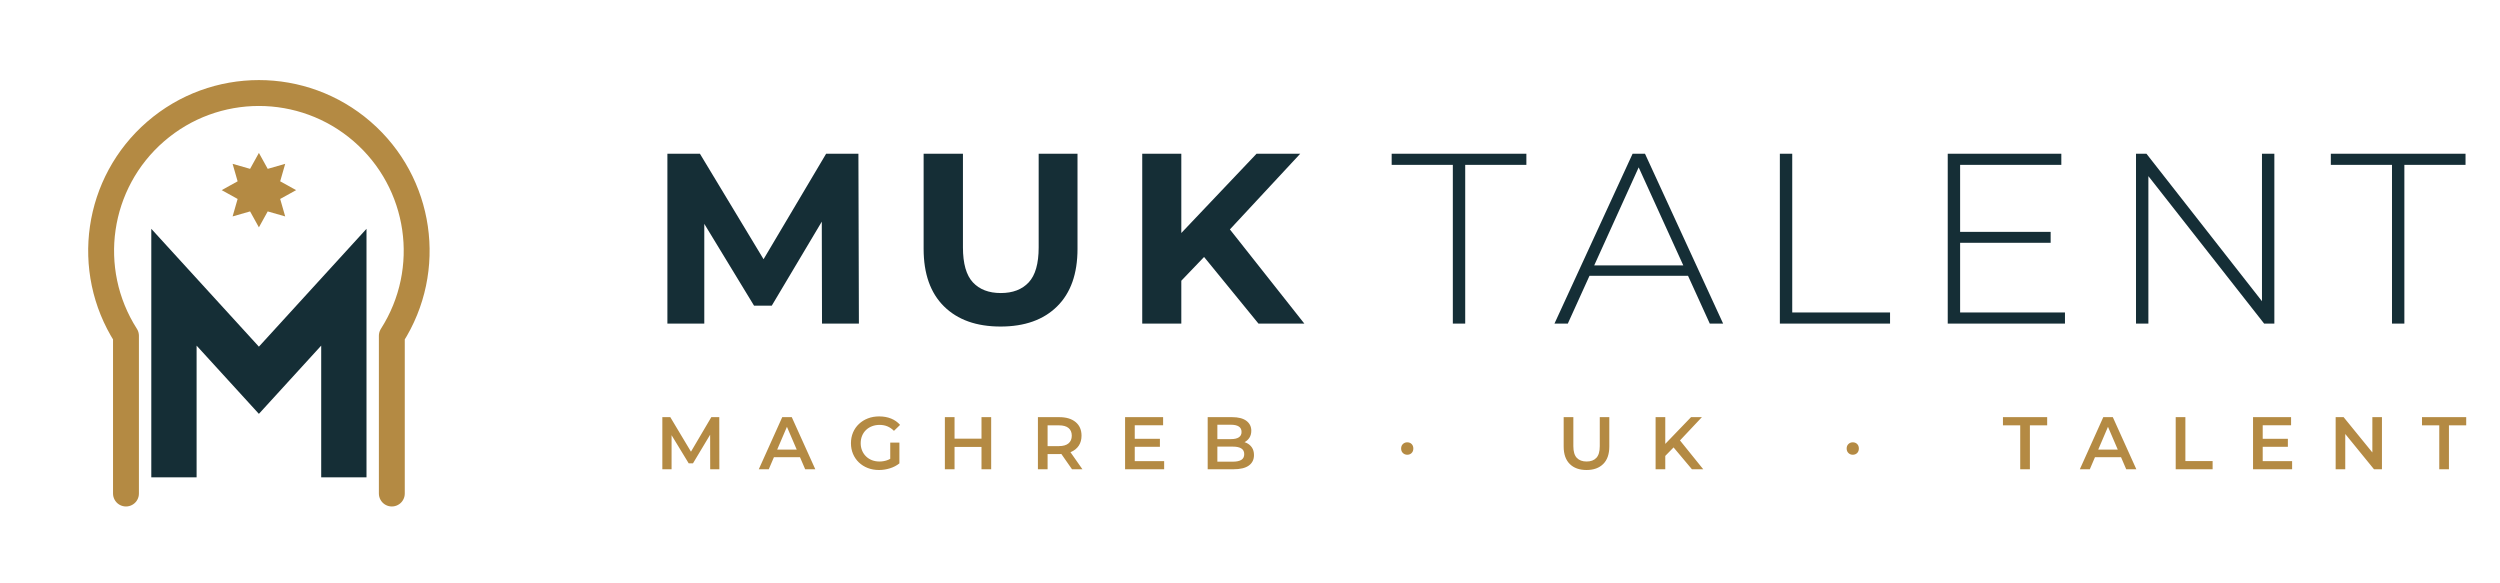
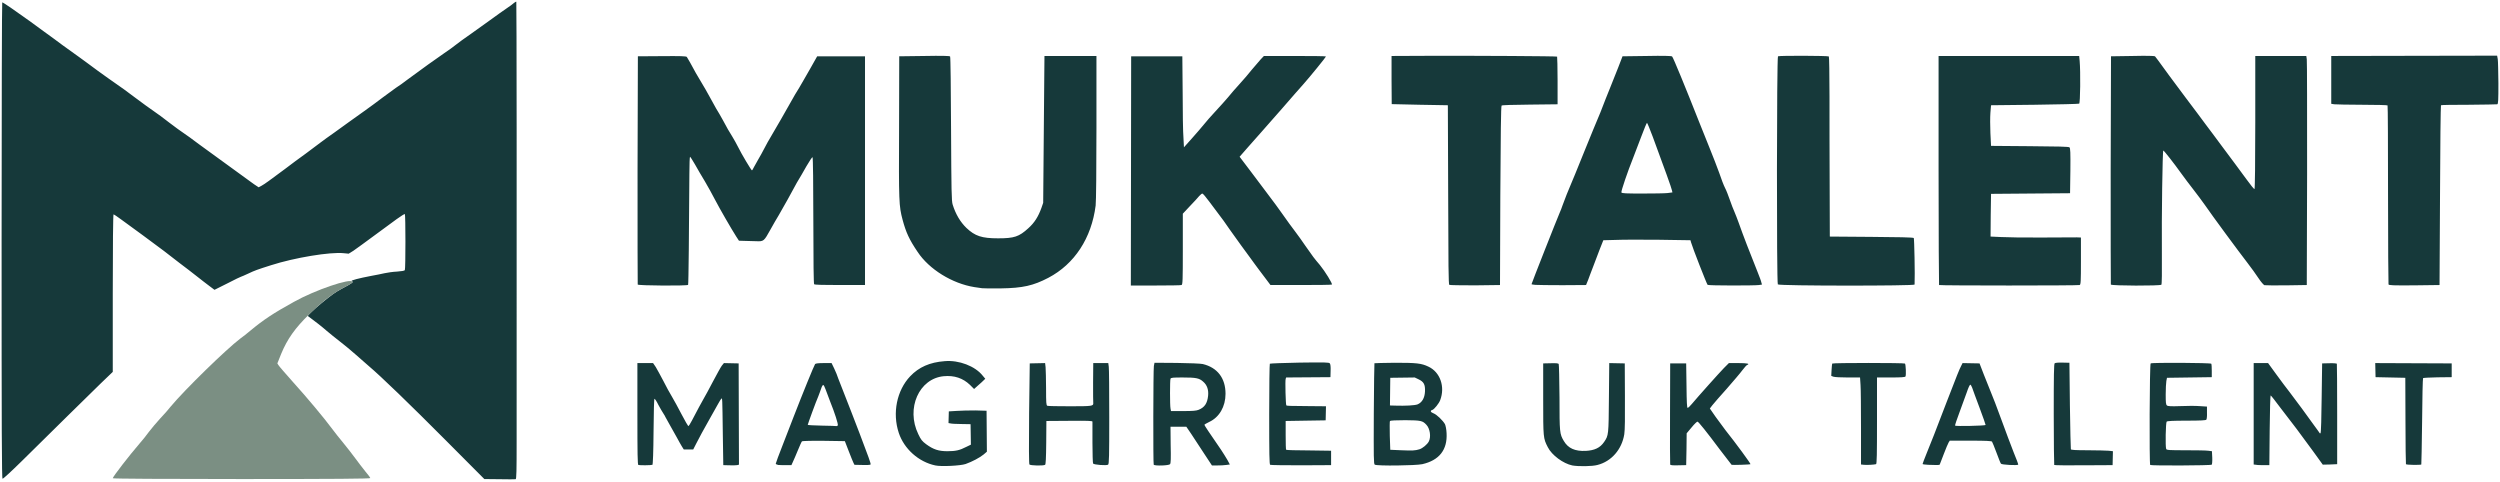
- <svg xmlns="http://www.w3.org/2000/svg" viewBox="0 0 309 72" role="img" aria-label="MUK Talent">
-   <g transform="translate(0 4)">
-     <path d="M15.57 57 V37.50 A19.5 19.5 0 1 1 48.43 37.50 V57" fill="none" stroke="#b48a43" stroke-width="3.2" stroke-linecap="round" stroke-linejoin="round" />
-     <path d="M21.5 55 V31.5 L32 43 L42.5 31.5 V55" fill="none" stroke="#152e36" stroke-width="5.6" stroke-linejoin="miter" stroke-miterlimit="8" stroke-linecap="butt" />
-     <path d="M32.00 14.90 L33.09 16.87 L35.25 16.25 L34.63 18.41 L36.60 19.50 L34.63 20.59 L35.25 22.75 L33.09 22.13 L32.00 24.10 L30.91 22.13 L28.75 22.75 L29.37 20.59 L27.40 19.50 L29.37 18.41 L28.75 16.25 L30.91 16.87Z" fill="#b48a43" />
-   </g>
-   <path d="M82.49 40.0V19.0H86.51L95.45 33.82H93.32L102.11 19.0H106.1L106.16 40.0H101.6L101.57 25.99H102.41L95.39 37.78H93.2L86.03 25.99H87.05V40.0ZM123.67 40.36Q119.2 40.36 116.68 37.87Q114.16 35.38 114.16 30.76V19.0H119.02V30.58Q119.02 33.58 120.25 34.9Q121.48 36.22 123.7 36.22Q125.92 36.22 127.15 34.9Q128.38 33.58 128.38 30.58V19.0H133.18V30.76Q133.18 35.38 130.66 37.87Q128.14 40.36 123.67 40.36ZM145.53 35.2 145.26 29.59 155.31 19.0H160.71L151.65 28.75L148.95 31.63ZM141.18 40.0V19.0H146.01V40.0ZM155.55 40.0 148.08 30.85 151.26 27.4 161.22 40.0Z" fill="#152e36" />
-   <path d="M179.57 40.0V20.38H172.01V19.0H188.66V20.38H181.1V40.0ZM192.13 40.0 201.79 19.0H203.32L212.98 40.0H211.33L202.21 19.96H202.87L193.78 40.0ZM195.67 34.09 196.18 32.8H208.75L209.26 34.09ZM219.99 40.0V19.0H221.52V38.62H233.61V40.0ZM240.74 40.0V19.0H254.78V20.38H242.27V38.62H255.23V40.0ZM242.09 30.01V28.66H253.46V30.01ZM264.01 40.0V19.0H265.3L280.27 38.11H279.58V19.0H281.11V40.0H279.85L264.85 20.89H265.54V40.0ZM295.65 40.0V20.38H288.09V19.0H304.74V20.38H297.18V40.0Z" fill="#152e36" />
-   <path d="M81.865 58.0V51.56H82.849L85.664 56.261H85.149L87.918 51.56H88.903L88.912 58.0H87.78L87.771 53.336H88.01L85.655 57.264H85.122L82.73 53.336H83.006V58.0ZM93.787 58.0 96.685 51.56H97.863L100.77 58.0H99.519L97.026 52.195H97.504L95.02 58.0ZM95.121 56.51 95.443 55.571H98.921L99.243 56.51ZM108.645 58.092Q107.891 58.092 107.26 57.848Q106.63 57.604 106.161 57.158Q105.692 56.712 105.434 56.105Q105.177 55.498 105.177 54.78Q105.177 54.062 105.434 53.455Q105.692 52.848 106.166 52.402Q106.639 51.956 107.274 51.712Q107.909 51.468 108.663 51.468Q109.482 51.468 110.14 51.735Q110.798 52.002 111.249 52.517L110.494 53.253Q110.117 52.876 109.68 52.696Q109.243 52.517 108.719 52.517Q108.213 52.517 107.78 52.682Q107.348 52.848 107.035 53.152Q106.722 53.455 106.552 53.869Q106.382 54.283 106.382 54.78Q106.382 55.268 106.552 55.682Q106.722 56.096 107.035 56.404Q107.348 56.712 107.771 56.878Q108.194 57.043 108.709 57.043Q109.188 57.043 109.634 56.891Q110.08 56.74 110.485 56.381L111.166 57.273Q110.66 57.678 109.993 57.885Q109.326 58.092 108.645 58.092ZM111.166 57.273 110.034 57.117V54.706H111.166ZM121.313 58.0V51.56H122.509V58.0ZM116.786 58.0V51.56H117.982V58.0ZM117.881 55.24V54.219H121.405V55.24ZM128.286 58.0V51.56H130.926Q132.214 51.56 132.946 52.167Q133.677 52.774 133.677 53.851Q133.677 54.559 133.346 55.07Q133.015 55.58 132.403 55.852Q131.791 56.123 130.935 56.123H128.948L129.482 55.58V58.0ZM132.499 58.0 130.871 55.663H132.15L133.787 58.0ZM129.482 55.709 128.948 55.139H130.88Q131.671 55.139 132.072 54.798Q132.472 54.458 132.472 53.851Q132.472 53.234 132.072 52.903Q131.671 52.572 130.88 52.572H128.948L129.482 51.983ZM139.059 58.0V51.56H143.76V52.563H140.255V56.997H143.889V58.0ZM140.163 55.222V54.237H143.364V55.222ZM149.27 58.0V51.56H152.288Q153.447 51.56 154.054 52.015Q154.661 52.471 154.661 53.234Q154.661 53.75 154.422 54.113Q154.183 54.476 153.783 54.674Q153.382 54.872 152.913 54.872L153.079 54.541Q153.622 54.541 154.054 54.739Q154.486 54.936 154.739 55.314Q154.992 55.691 154.992 56.252Q154.992 57.08 154.358 57.54Q153.723 58.0 152.472 58.0ZM150.466 57.062H152.398Q153.07 57.062 153.428 56.841Q153.787 56.62 153.787 56.132Q153.787 55.654 153.428 55.429Q153.07 55.203 152.398 55.203H150.374V54.274H152.159Q152.784 54.274 153.12 54.053Q153.456 53.832 153.456 53.391Q153.456 52.94 153.12 52.719Q152.784 52.498 152.159 52.498H150.466ZM173.934 56.206Q173.621 56.206 173.4 55.994Q173.179 55.783 173.179 55.433Q173.179 55.093 173.4 54.881Q173.621 54.67 173.934 54.67Q174.265 54.67 174.476 54.881Q174.688 55.093 174.688 55.433Q174.688 55.783 174.476 55.994Q174.265 56.206 173.934 56.206ZM196.095 58.092Q194.77 58.092 194.02 57.347Q193.27 56.602 193.27 55.194V51.56H194.466V55.148Q194.466 56.142 194.894 56.592Q195.322 57.043 196.104 57.043Q196.886 57.043 197.309 56.592Q197.732 56.142 197.732 55.148V51.56H198.91V55.194Q198.91 56.602 198.16 57.347Q197.41 58.092 196.095 58.092ZM205.699 56.482 205.635 55.065 209.011 51.56H210.354L207.548 54.541L206.886 55.268ZM204.632 58.0V51.56H205.828V58.0ZM209.121 58.0 206.656 55.065 207.447 54.191 210.52 58.0ZM229.001 56.206Q228.688 56.206 228.467 55.994Q228.247 55.783 228.247 55.433Q228.247 55.093 228.467 54.881Q228.688 54.67 229.001 54.67Q229.332 54.67 229.544 54.881Q229.755 55.093 229.755 55.433Q229.755 55.783 229.544 55.994Q229.332 56.206 229.001 56.206ZM249.699 58.0V52.572H247.565V51.56H253.03V52.572H250.895V58.0ZM257.068 58.0 259.966 51.56H261.144L264.051 58.0H262.8L260.307 52.195H260.785L258.301 58.0ZM258.402 56.51 258.724 55.571H262.202L262.524 56.51ZM268.917 58.0V51.56H270.113V56.988H273.48V58.0ZM278.475 58.0V51.56H283.177V52.563H279.671V56.997H283.305V58.0ZM279.579 55.222V54.237H282.781V55.222ZM288.687 58.0V51.56H289.671L293.71 56.519H293.223V51.56H294.409V58.0H293.425L289.386 53.041H289.874V58.0ZM301.493 58.0V52.572H299.358V51.56H304.823V52.572H302.689V58.0Z" fill="#b48a43" />
+ <svg xmlns="http://www.w3.org/2000/svg" viewBox="0 0 1563 301" width="1563" height="301" role="img" aria-label="MUK Talent">
+   <path fill-rule="evenodd" fill="#16393a" d="M312.3 299.6L302.8 299.5L278.5 275.1C256.4 252.9 238.1 235.2 230.5 228.8C228.9 227.4 225.3 224.2 222.4 221.7C219.6 219.2 215.1 215.5 212.5 213.5C209.9 211.5 206.2 208.5 204.2 206.8C201.5 204.4 196.5 200.5 192.5 197.6C192.1 197.4 196.2 193.5 200.9 189.6C207.8 184.0 209.3 182.9 213.5 180.6C220.9 176.6 221.2 176.5 219.9 175.7C219.2 175.3 224.2 174.0 232.0 172.5C234.9 172.0 238.7 171.2 240.5 170.8C242.3 170.4 245.8 169.9 248.2 169.8C251.1 169.6 252.8 169.3 253.1 168.9C253.6 168.1 253.6 134.1 253.1 133.8C252.9 133.7 250.6 135.1 248.0 137.0C239.4 143.3 228.8 151.1 226.2 153.0C224.9 154.0 222.5 155.7 220.9 156.8L218.0 158.6L214.9 158.3C206.5 157.4 184.1 161.1 169.5 165.8C160.7 168.6 159.3 169.1 155.3 171.0C152.9 172.1 150.9 173.0 150.7 173.0C150.5 173.0 146.7 174.8 142.3 177.1L134.1 181.2L130.9 178.8C129.2 177.5 125.6 174.8 123.0 172.7C120.4 170.6 115.5 166.9 112.2 164.4C109.0 161.9 104.6 158.5 102.5 156.9C100.4 155.3 94.5 150.9 89.3 147.1C84.1 143.3 77.9 138.8 75.6 137.1C73.3 135.4 71.2 134.0 71.0 134.0C70.7 134.0 70.5 153.5 70.5 183.3L70.5 232.5L63.1 239.6C55.0 247.5 31.5 270.6 13.8 288.1C7.2 294.6 2.0 299.4 1.6 299.3C1.1 299.1 1.0 271.2 1.0 150.3C1.0 63.1 1.2 1.5 1.4 1.5C2.0 1.5 9.0 6.3 18.3 13.0C20.0 14.2 24.0 17.2 27.2 19.5C30.5 21.8 35.8 25.8 39.2 28.3C42.5 30.7 47.2 34.1 49.5 35.7C51.8 37.4 57.1 41.2 61.2 44.3C65.4 47.3 70.5 51.0 72.6 52.4C74.7 53.8 80.0 57.6 84.3 60.9C88.7 64.2 93.9 68.0 96.0 69.4C98.1 70.8 102.6 74.1 106.0 76.8C109.4 79.4 113.4 82.3 114.8 83.2C116.2 84.1 120.5 87.2 124.3 90.1C134.4 97.5 153.8 111.6 158.7 115.1L161.7 117.1L163.4 116.2C165.4 115.1 168.6 112.8 178.1 105.7C181.7 102.9 187.6 98.6 191.2 96.0C194.7 93.4 198.9 90.3 200.4 89.1C202.0 87.9 205.8 85.1 209.0 82.9C212.1 80.6 216.2 77.7 218.0 76.4C219.8 75.1 224.2 71.9 227.8 69.4C231.3 66.9 236.5 63.1 239.2 61.0C242.0 58.9 245.7 56.2 247.4 55.0C249.2 53.9 252.5 51.5 254.7 49.8C263.4 43.4 272.9 36.5 277.8 33.2C280.5 31.4 283.8 29.0 285.0 28.0C286.2 27.0 290.6 23.8 294.8 20.9C298.9 18.0 304.6 13.9 307.5 11.8C310.4 9.7 314.4 6.8 316.5 5.4C318.6 4.0 320.8 2.4 321.4 1.8C322.0 1.3 322.6 1.0 322.8 1.1C323.0 1.4 323.1 126.0 323.0 275.8C323.0 294.2 322.9 299.4 322.4 299.6C322.0 299.7 317.5 299.7 312.3 299.6ZM584.8 291.0C574.3 288.8 565.2 280.6 561.9 270.6C557.8 258.2 560.7 244.1 569.0 235.3C574.5 229.5 581.3 226.5 590.6 225.8C599.5 225.0 609.7 228.9 614.4 234.9L616.0 236.8L613.6 239.1C612.3 240.3 610.7 241.7 610.1 242.2L609.0 243.2L606.4 240.6C602.0 236.4 596.6 234.6 590.1 235.2C574.6 236.6 566.3 255.3 574.1 271.4C575.8 275.0 576.5 275.8 579.0 277.7C583.5 281.0 586.8 282.1 592.3 282.1C597.6 282.1 600.0 281.5 604.1 279.4L607.0 278.0L606.9 271.6L606.8 265.2L601.0 265.1C597.8 265.1 594.7 264.9 594.1 264.7L593.0 264.5L593.1 260.9L593.2 257.2L598.0 256.9C600.6 256.7 605.9 256.6 609.8 256.6L616.8 256.8L616.9 269.6L617.0 282.4L614.9 284.2C612.4 286.2 607.9 288.6 603.7 290.1C600.4 291.2 588.5 291.8 584.8 291.0ZM983.0 291.0C977.3 289.8 970.2 284.6 967.7 279.6C964.8 274.0 964.8 273.7 964.8 249.5L964.8 227.2L969.5 227.1C972.7 227.0 974.3 227.1 974.5 227.6C974.7 227.9 974.9 237.4 975.0 248.6C975.0 270.4 975.1 271.3 977.7 275.7C980.4 280.3 984.7 282.2 991.4 281.9C996.9 281.6 1000.4 280.0 1002.9 276.3C1005.7 272.2 1005.7 272.0 1005.9 248.6L1006.1 227.0L1010.9 227.1L1015.8 227.2L1015.9 247.5C1016.0 261.0 1015.9 269.0 1015.5 271.5C1014.0 280.9 1007.5 288.5 998.7 290.7C995.5 291.6 986.8 291.7 983.0 291.0ZM399.1 290.7C398.6 290.5 398.5 283.6 398.5 258.7L398.5 227.0L403.4 227.0L408.3 227.0L410.0 229.5C410.8 230.9 413.0 234.8 414.7 238.1C416.4 241.5 418.8 245.9 420.1 248.0C421.3 250.1 424.1 255.0 426.1 259.0C428.2 263.0 430.1 266.3 430.3 266.4C430.6 266.4 431.6 264.9 432.6 262.9C435.0 258.2 439.4 250.1 440.3 248.6C440.8 247.9 443.1 243.5 445.6 238.8C448.1 234.1 450.6 229.5 451.3 228.6L452.6 227.0L457.2 227.1L461.8 227.2L461.9 258.9L462.0 290.5L460.9 290.8C460.2 290.9 458.1 291.0 456.0 290.9L452.2 290.8L451.9 271.2C451.6 248.0 451.6 248.9 451.0 249.2C450.8 249.4 449.8 250.9 448.9 252.6C447.9 254.3 445.7 258.3 443.9 261.5C439.2 269.8 437.9 272.3 435.5 276.9L433.4 281.0L430.4 281.0L427.5 281.0L426.3 279.1C425.7 278.1 424.2 275.5 423.1 273.4C421.9 271.2 419.8 267.6 418.5 265.2C417.1 262.8 416.0 260.8 416.0 260.7C416.0 260.6 415.5 259.6 414.8 258.6C414.1 257.6 412.7 255.1 411.6 253.1C410.6 251.0 409.5 249.4 409.2 249.3C408.9 249.3 408.7 257.2 408.6 269.8C408.5 282.7 408.2 290.4 407.9 290.6C407.3 290.9 400.0 291.0 399.1 290.7ZM486.6 290.7C485.7 290.5 485.0 290.2 485.0 289.9C485.0 289.6 487.0 284.1 489.5 277.8C492.0 271.4 495.0 263.7 496.2 260.5C501.7 246.3 508.9 228.6 509.6 227.6C510.0 227.2 511.7 227.0 515.0 227.0L519.9 227.0L521.5 230.3C522.3 232.0 523.0 233.6 523.0 233.7C523.0 233.9 524.7 238.3 526.8 243.6C528.9 248.9 531.5 255.5 532.5 258.2C533.6 261.0 535.8 266.9 537.5 271.2C542.8 285.1 544.6 290.0 544.3 290.4C544.1 290.7 541.8 290.8 539.1 290.7L534.2 290.6L533.6 289.4C533.3 288.8 531.9 285.4 530.6 282.0L528.2 275.8L515.0 275.6C507.7 275.5 501.6 275.7 501.4 275.9C501.1 276.2 500.0 278.7 498.8 281.6C497.6 284.4 496.3 287.7 495.7 288.8L494.8 290.8L491.5 290.8C489.7 290.8 487.5 290.8 486.6 290.7ZM643.6 290.4C643.3 290.0 643.2 279.3 643.4 258.5L643.8 227.2L648.6 227.1L653.4 227.0L653.7 229.6C653.8 231.1 654.0 237.0 654.0 242.8C654.0 252.0 654.1 253.4 654.8 253.7C655.2 253.9 661.6 254.0 669.0 254.0C682.9 254.0 683.7 253.9 683.5 251.9C683.4 251.5 683.4 245.8 683.4 239.1L683.5 227.0L688.2 227.0L692.9 227.0L693.2 229.3C693.4 230.6 693.5 244.7 693.5 260.8C693.5 285.5 693.4 290.0 692.8 290.5C691.9 291.2 683.9 290.6 683.4 289.8C683.2 289.5 683.0 283.6 683.0 276.8C683.0 269.9 683.0 264.0 683.0 263.6C683.0 263.1 679.9 263.0 668.6 263.1L654.2 263.2L654.1 276.7C654.0 286.7 653.8 290.3 653.4 290.6C652.3 291.3 644.2 291.1 643.6 290.4ZM721.3 290.5C720.9 289.9 721.0 231.2 721.4 228.8L721.8 226.8L735.8 226.9C743.5 227.0 750.8 227.3 752.0 227.6C761.1 229.8 766.2 236.4 766.2 246.2C766.2 254.2 762.3 260.9 756.0 263.8C754.3 264.6 753.0 265.4 753.0 265.6C753.0 266.0 756.1 270.6 763.4 281.2C764.7 283.2 766.5 286.0 767.4 287.6L768.9 290.4L766.6 290.7C765.4 290.9 762.9 291.0 761.0 291.0L757.7 291.0L752.7 283.4C750.0 279.2 746.4 273.7 744.7 271.2L741.7 266.8L736.7 266.8L731.8 266.8L731.9 278.1C732.1 286.7 732.0 289.7 731.5 290.2C730.8 291.1 721.8 291.4 721.3 290.5ZM794.1 290.6C793.6 290.2 793.5 284.0 793.5 259.0C793.5 241.8 793.7 227.6 793.9 227.4C794.1 227.2 802.5 226.9 812.5 226.7C828.3 226.5 830.9 226.5 831.4 227.2C831.8 227.6 832.0 229.3 831.9 231.8L831.8 235.8L817.9 235.9L804.1 236.0L803.8 236.9C803.4 238.0 803.8 253.0 804.2 253.4C804.6 253.8 806.0 253.8 818.1 253.9L829.0 254.0L828.9 258.4L828.8 262.8L816.2 263.0L803.8 263.2L803.8 272.1C803.8 277.0 803.9 281.1 804.1 281.2C804.2 281.4 810.6 281.6 818.3 281.6L832.2 281.8L832.2 286.2L832.2 290.8L813.5 290.9C803.2 290.9 794.5 290.8 794.1 290.6ZM859.5 290.5C858.8 290.1 858.8 286.1 858.9 258.6C859.0 241.4 859.2 227.2 859.3 227.1C859.4 227.0 865.1 226.9 872.1 226.8C885.5 226.8 888.6 227.1 893.0 229.2C900.4 232.6 903.6 241.8 900.4 250.2C899.6 252.3 896.7 255.9 895.5 256.3C894.0 256.7 894.3 257.7 896.2 258.4C898.2 259.1 902.1 262.9 903.4 265.2C903.8 266.1 904.3 268.4 904.4 270.8C905.0 281.2 899.8 287.8 889.2 290.2C885.1 291.1 860.9 291.4 859.5 290.5ZM1044.2 290.4C1044.1 290.0 1044.0 275.7 1044.1 258.5L1044.2 227.2L1049.2 227.2L1054.2 227.2L1054.4 241.1C1054.5 251.7 1054.7 255.0 1055.1 255.0C1055.5 255.0 1056.6 253.9 1057.7 252.6C1061.2 248.4 1074.7 233.3 1077.8 230.1L1080.9 227.0L1087.0 227.0C1092.4 227.0 1094.3 227.4 1092.3 228.2C1091.9 228.3 1090.6 229.8 1089.3 231.5C1088.0 233.3 1083.6 238.4 1079.6 243.0C1075.5 247.5 1071.5 252.2 1070.6 253.3L1069.0 255.4L1072.6 260.6C1074.6 263.4 1077.4 267.2 1078.8 269.0C1085.2 277.0 1094.7 290.0 1094.4 290.2C1094.1 290.5 1083.1 290.8 1082.6 290.6C1082.4 290.4 1079.1 286.1 1075.2 281.0C1067.0 270.0 1062.0 263.8 1061.3 263.6C1061.0 263.5 1059.3 265.1 1057.6 267.2L1054.5 270.9L1054.4 280.8L1054.2 290.8L1049.4 290.9C1045.7 291.0 1044.4 290.9 1044.2 290.4ZM1165.4 290.6L1163.5 290.4L1163.5 267.8C1163.5 255.3 1163.4 243.1 1163.2 240.6L1162.9 236.0L1155.2 236.0C1151.0 236.0 1147.0 235.8 1146.2 235.5L1144.9 235.0L1145.1 231.3C1145.2 229.2 1145.4 227.5 1145.5 227.3C1146.0 226.8 1190.5 226.8 1191.0 227.3C1191.5 227.9 1191.8 234.5 1191.3 235.4C1191.0 235.8 1188.7 236.0 1182.2 236.0L1173.5 236.0L1173.5 263.0C1173.5 284.2 1173.4 290.1 1172.9 290.2C1171.9 290.5 1167.4 290.8 1165.4 290.6ZM1205.6 290.6C1203.6 290.5 1202.0 290.3 1202.0 290.1C1202.0 289.9 1203.1 286.9 1204.5 283.5C1207.0 277.5 1210.1 269.5 1217.1 251.2C1223.5 234.6 1225.0 230.9 1226.0 229.0L1227.0 227.0L1232.3 227.1L1237.6 227.2L1240.3 234.2C1241.8 238.1 1243.8 243.1 1244.7 245.2C1245.7 247.4 1248.6 255.1 1251.2 262.2C1253.8 269.4 1257.3 278.6 1258.9 282.7C1260.6 286.8 1261.9 290.3 1261.8 290.5C1261.4 291.1 1251.4 290.6 1251.0 289.9C1250.7 289.6 1249.5 286.5 1248.2 283.0C1246.9 279.6 1245.7 276.5 1245.4 276.1C1245.0 275.7 1241.7 275.5 1232.0 275.5L1219.0 275.5L1218.3 276.6C1217.9 277.2 1216.5 280.6 1215.2 284.0C1213.9 287.4 1212.8 290.4 1212.7 290.5C1212.4 290.8 1210.4 290.8 1205.6 290.6ZM1284.3 290.7C1284.2 290.5 1284.0 276.2 1284.0 259.0C1284.0 234.5 1284.1 227.5 1284.6 227.1C1285.0 226.8 1287.2 226.6 1289.5 226.7L1293.8 226.8L1294.1 253.5C1294.3 268.2 1294.6 280.5 1294.7 280.9C1294.9 281.3 1297.5 281.5 1305.4 281.5C1311.1 281.5 1316.9 281.7 1318.4 281.8L1321.0 282.1L1320.9 286.4L1320.8 290.8L1302.7 290.9C1292.8 291.0 1284.5 290.9 1284.3 290.7ZM1344.3 290.7C1343.7 290.1 1343.9 227.6 1344.6 227.2C1345.6 226.6 1382.0 226.8 1382.5 227.4C1382.7 227.8 1382.8 229.8 1382.8 231.9L1382.8 235.8L1368.8 236.0L1354.8 236.2L1354.4 238.2C1354.2 239.3 1354.0 243.1 1354.0 246.6C1354.0 251.7 1354.1 253.0 1354.8 253.5C1355.3 254.0 1357.4 254.1 1363.1 253.9C1367.3 253.7 1372.8 253.7 1375.2 253.9L1379.8 254.2L1379.8 258.0C1379.9 260.1 1379.7 262.0 1379.4 262.4C1379.0 262.8 1375.9 263.0 1367.0 263.0C1358.5 263.0 1355.0 263.2 1354.6 263.6C1354.0 264.2 1353.7 279.2 1354.3 280.7C1354.6 281.4 1356.1 281.5 1366.5 281.5C1373.0 281.5 1379.4 281.6 1380.6 281.8L1382.9 282.1L1383.1 286.1C1383.2 288.3 1383.0 290.3 1382.8 290.5C1382.2 291.1 1344.9 291.2 1344.3 290.7ZM1410.6 290.6L1409.0 290.4L1409.0 258.7L1409.0 227.0L1413.5 227.0L1418.0 227.0L1423.1 234.0C1425.9 237.9 1429.7 242.9 1431.5 245.2C1433.2 247.4 1436.7 252.1 1439.2 255.5C1441.7 258.9 1445.0 263.5 1446.6 265.7C1448.2 267.8 1449.7 270.0 1450.0 270.4C1450.2 270.9 1450.6 271.1 1450.8 270.8C1451.1 270.6 1451.4 260.7 1451.5 248.8L1451.8 227.2L1456.2 227.1C1458.7 227.0 1460.8 227.2 1461.0 227.4C1461.1 227.7 1461.2 241.9 1461.2 259.1L1461.2 290.2L1456.7 290.4L1452.2 290.5L1446.2 282.2C1442.9 277.7 1438.2 271.3 1435.8 268.1C1433.3 264.9 1428.7 258.9 1425.6 254.8C1422.5 250.6 1419.8 247.2 1419.6 247.2C1419.4 247.2 1419.1 257.0 1419.0 269.0L1418.8 290.8L1415.5 290.8C1413.7 290.8 1411.5 290.8 1410.6 290.6ZM1504.2 290.2C1504.1 290.0 1503.9 277.7 1503.9 263.0L1503.8 236.2L1494.5 236.0L1485.2 235.8L1485.1 231.4L1485.0 227.0L1508.9 227.1L1532.8 227.2L1532.8 231.5L1532.8 235.8L1524.0 235.9C1519.2 236.0 1515.1 236.2 1514.9 236.4C1514.7 236.6 1514.4 248.8 1514.3 263.5C1514.1 278.1 1513.9 290.3 1513.8 290.4C1513.3 290.8 1504.4 290.7 1504.2 290.2ZM887.4 280.9C889.4 280.3 892.3 277.9 893.3 276.0C894.8 273.1 894.0 267.9 891.8 265.6C889.4 263.0 888.4 262.8 878.6 262.7C872.8 262.7 869.3 262.9 869.0 263.2C868.8 263.5 868.8 267.7 868.9 272.5L869.2 281.2L876.0 281.5C883.2 281.8 884.8 281.7 887.4 280.9ZM523.8 265.9C524.1 265.1 521.9 258.2 519.0 251.0C517.9 248.1 516.6 244.6 516.1 243.3C515.6 241.9 515.0 240.7 514.7 240.7C514.4 240.6 513.8 241.6 513.4 242.9C513.0 244.2 512.1 246.4 511.6 247.8C510.2 250.9 505.0 265.2 505.0 265.6C505.0 265.8 509.0 266.0 513.9 266.1C518.8 266.2 522.9 266.3 523.1 266.4C523.4 266.4 523.6 266.2 523.8 265.9ZM1241.4 265.7C1241.5 265.6 1239.8 260.8 1237.6 254.9C1235.4 249.0 1233.3 243.4 1233.0 242.4C1232.6 241.3 1232.1 240.5 1231.8 240.5C1231.5 240.5 1230.5 242.6 1229.7 245.1C1228.8 247.7 1226.7 253.3 1225.1 257.7C1223.4 262.1 1222.2 265.9 1222.3 266.1C1222.6 266.6 1241.0 266.2 1241.4 265.7ZM749.4 256.2C753.1 254.7 754.8 252.2 755.3 247.5C755.7 243.8 754.7 240.7 752.2 238.6C749.8 236.4 747.7 236.0 739.4 236.0C733.2 236.0 732.1 236.1 731.8 236.8C731.4 237.8 731.4 253.4 731.8 255.4L732.1 257.0L739.8 257.0C745.7 257.0 748.0 256.8 749.4 256.2ZM886.3 252.8C889.1 251.6 890.7 248.8 890.9 244.8C891.1 240.4 890.2 238.7 886.8 237.1L884.5 236.0L876.9 236.1L869.2 236.2L869.1 244.9L869.0 253.5L872.6 253.6C878.4 253.8 884.6 253.5 886.3 252.8ZM614.0 180.2C613.3 180.1 611.2 179.8 609.2 179.5C595.4 177.3 580.9 168.4 573.7 157.5C568.4 149.7 566.4 145.2 564.3 137.4C562.0 128.7 561.9 126.5 562.1 79.5L562.2 35.2L577.9 35.0C588.5 34.8 593.7 34.9 594.0 35.3C594.3 35.6 594.5 55.9 594.6 80.5C594.8 120.2 594.9 125.6 595.6 127.9C597.5 134.0 600.4 138.8 604.2 142.5C609.6 147.6 613.8 149.0 624.0 149.0C634.1 149.0 637.1 148.0 642.9 142.7C646.8 139.2 649.1 135.5 651.1 130.0L652.2 126.8L652.5 91.5C652.7 72.1 652.9 51.5 652.9 45.6L653.0 35.0L669.2 35.0L685.5 35.0L685.5 79.9C685.5 105.7 685.3 126.3 685.0 128.5C682.4 148.9 671.8 165.1 655.4 173.7C646.0 178.6 639.4 180.1 625.8 180.3C620.0 180.4 614.7 180.3 614.0 180.2ZM398.7 177.9C398.6 177.5 398.6 145.3 398.6 106.2L398.8 35.2L413.8 35.1C425.5 35.0 429.0 35.1 429.4 35.6C429.6 36.0 430.5 37.5 431.4 39.0C434.4 44.6 435.7 46.9 438.5 51.5C440.1 54.1 442.3 58.0 443.5 60.2C444.7 62.5 446.6 65.8 447.7 67.8C448.9 69.7 450.8 73.0 452.0 75.2C454.8 80.5 455.5 81.6 457.9 85.5C459.0 87.3 460.6 90.2 461.5 92.0C463.6 96.3 469.7 106.5 470.1 106.5C470.3 106.5 470.8 105.7 471.3 104.6C471.8 103.6 473.1 101.3 474.1 99.6C475.1 97.9 476.8 94.9 477.8 92.9C478.8 90.9 480.9 87.1 482.5 84.5C485.7 79.1 490.3 71.1 494.4 63.8C495.9 61.0 498.3 57.0 499.7 54.8C501.0 52.5 504.1 47.3 506.5 43.0L510.9 35.2L525.8 35.2L540.8 35.2L540.8 106.8L540.8 178.2L525.1 178.2C515.2 178.2 509.4 178.1 509.0 177.7C508.7 177.4 508.5 164.0 508.5 137.9C508.5 116.2 508.3 98.4 508.0 98.3C507.8 98.1 506.1 100.6 504.2 103.9C502.4 107.1 499.7 111.8 498.2 114.2C496.8 116.7 494.2 121.5 492.4 124.8C490.6 128.1 488.1 132.4 486.9 134.5C485.6 136.6 483.3 140.6 481.7 143.5C477.6 150.9 477.5 151.0 472.7 150.8C470.5 150.7 467.2 150.6 465.4 150.6L462.0 150.5L460.3 147.9C457.3 143.2 449.9 130.4 447.0 124.8C445.4 121.7 442.6 116.6 440.7 113.4C438.8 110.3 436.0 105.5 434.5 102.8C433.0 100.2 431.6 98.0 431.4 98.0C431.2 98.0 431.0 102.8 431.0 108.6C430.8 142.7 430.5 177.7 430.2 178.1C429.8 178.8 399.0 178.6 398.7 177.9ZM707.1 106.9L707.2 35.2L723.2 35.2L739.2 35.2L739.4 57.8C739.4 70.1 739.6 82.9 739.9 86.2L740.2 92.1L745.2 86.5C748.0 83.4 751.3 79.5 752.7 77.8C754.0 76.1 757.3 72.4 760.0 69.5C762.7 66.6 766.2 62.7 767.8 60.8C769.4 58.8 772.6 55.1 775.0 52.5C777.4 49.9 780.9 45.8 782.7 43.5C784.6 41.2 787.1 38.3 788.2 37.1L790.2 35.0L809.6 35.0C820.3 35.0 829.0 35.1 829.0 35.3C829.0 35.7 819.0 48.0 815.0 52.5C812.9 54.8 806.9 61.7 801.6 67.8C796.3 73.8 790.4 80.6 788.4 82.8C786.4 85.0 782.6 89.3 779.9 92.4L775.0 98.0L781.9 107.1C785.7 112.1 789.6 117.4 790.7 118.8C791.7 120.1 793.5 122.5 794.6 124.0C795.8 125.5 799.0 129.9 801.7 133.7C804.4 137.6 808.0 142.5 809.7 144.7C811.4 146.9 814.3 151.0 816.2 153.8C820.7 160.3 821.7 161.6 825.2 165.7C828.4 169.6 833.2 177.4 832.7 177.9C832.6 178.1 823.9 178.2 813.4 178.2L794.3 178.2L791.9 175.0C790.5 173.2 788.3 170.3 787.0 168.5C785.6 166.7 783.2 163.3 781.5 161.0C779.8 158.7 777.3 155.3 776.0 153.5C774.7 151.7 771.5 147.2 768.9 143.6C766.4 139.9 763.3 135.6 762.0 134.0C760.8 132.4 758.1 128.8 756.0 126.0C754.0 123.3 752.1 121.0 751.7 121.0C751.4 121.0 750.5 121.7 749.7 122.6C749.0 123.5 746.4 126.3 743.9 128.9L739.5 133.6L739.5 155.7C739.5 175.5 739.4 177.9 738.7 178.2C738.3 178.4 731.0 178.5 722.5 178.5L707.0 178.5L707.1 106.9ZM906.1 178.1C905.6 177.8 905.5 165.7 905.4 121.7L905.2 65.8L887.8 65.5C878.1 65.3 870.2 65.1 870.1 65.1C870.1 65.0 870.0 58.2 870.0 50.0L870.0 35.0L892.4 34.9C923.1 34.8 973.2 35.1 973.5 35.4C973.6 35.5 973.8 42.3 973.8 50.4L973.8 65.2L956.5 65.4C945.5 65.5 939.1 65.7 938.8 66.0C938.4 66.4 938.2 84.8 938.0 122.4L937.8 178.2L922.2 178.4C913.7 178.4 906.5 178.3 906.1 178.1ZM959.9 178.1C958.6 178.0 957.5 177.8 957.5 177.7C957.5 177.3 973.4 136.9 975.2 132.8C975.6 131.9 976.4 130.0 976.9 128.4C979.1 122.5 980.2 119.7 981.3 117.2C982.3 114.9 986.4 105.0 991.0 93.5C992.2 90.6 994.5 85.0 996.1 81.0C997.8 77.0 999.8 72.2 1000.6 70.2C1002.9 64.2 1005.0 58.9 1007.0 54.0C1008.1 51.4 1010.2 46.1 1011.7 42.2L1014.4 35.2L1029.5 35.0C1039.5 34.8 1044.9 34.9 1045.4 35.3C1046.0 35.7 1054.0 55.2 1062.2 76.0C1063.7 79.7 1066.6 87.0 1068.7 92.2C1070.9 97.5 1073.6 104.7 1074.9 108.2C1076.1 111.8 1077.7 116.0 1078.5 117.5C1079.3 119.0 1080.6 122.4 1081.5 125.0C1082.4 127.6 1083.7 131.0 1084.4 132.5C1085.1 134.0 1086.2 137.1 1087.0 139.2C1090.0 147.7 1093.9 157.7 1098.9 170.2C1100.0 173.0 1101.1 175.8 1101.2 176.6L1101.6 177.9L1099.7 178.2C1096.9 178.6 1068.4 178.6 1067.6 178.1C1067.1 177.7 1058.0 154.4 1057.2 151.4L1056.9 150.2L1037.3 149.9C1026.6 149.8 1014.3 149.8 1010.1 150.0L1002.4 150.2L1000.1 156.0C998.9 159.2 997.0 164.0 996.0 166.8C995.0 169.5 993.5 173.2 992.9 175.0L991.6 178.2L976.9 178.3C968.9 178.3 961.2 178.2 959.9 178.1ZM1111.5 177.8C1110.7 176.8 1110.8 35.7 1111.6 35.2C1112.3 34.7 1143.0 34.8 1143.4 35.3C1143.6 35.4 1143.8 46.6 1143.8 60.2C1143.8 73.7 1143.8 99.0 1143.9 116.3L1144.0 147.9L1170.0 148.1C1186.4 148.2 1196.1 148.4 1196.5 148.8C1196.8 149.1 1197.3 171.7 1197.0 177.9C1197.0 178.8 1112.4 178.8 1111.5 177.8ZM1212.3 178.2C1212.2 178.0 1212.0 145.7 1212.0 106.4L1212.0 35.0L1255.9 35.0L1299.9 35.0L1300.2 38.1C1300.8 44.8 1300.6 64.4 1299.9 64.8C1299.5 65.0 1287.0 65.3 1272.0 65.5L1244.8 65.8L1244.4 70.5C1244.2 73.1 1244.2 78.8 1244.4 83.2L1244.8 91.2L1269.0 91.4C1286.0 91.5 1293.4 91.7 1293.8 92.1C1294.4 92.5 1294.5 95.3 1294.4 106.7L1294.2 120.8L1269.5 121.0L1244.8 121.2L1244.6 134.6L1244.5 147.9L1251.1 148.2C1254.8 148.4 1266.3 148.6 1276.8 148.5C1287.2 148.4 1296.9 148.4 1298.4 148.4L1301.0 148.5L1301.0 163.2C1301.0 176.1 1300.9 177.9 1300.2 178.2C1299.1 178.6 1212.7 178.6 1212.3 178.2ZM1319.7 177.9C1319.6 177.5 1319.6 145.3 1319.6 106.2L1319.8 35.2L1333.2 35.0C1341.8 34.8 1346.9 34.9 1347.3 35.2C1347.8 35.7 1349.3 37.8 1356.0 47.0C1357.0 48.3 1361.7 54.7 1366.5 61.1C1371.3 67.5 1377.0 75.0 1379.0 77.8C1381.1 80.5 1385.4 86.4 1388.7 90.8C1396.3 101.0 1398.8 104.3 1404.5 112.1C1407.0 115.6 1409.3 118.4 1409.5 118.2C1409.8 118.1 1410.0 101.1 1410.0 76.5L1410.0 35.0L1426.0 35.0L1441.9 35.0L1442.2 37.1C1442.4 38.3 1442.4 70.5 1442.4 108.8L1442.2 178.2L1429.5 178.4C1422.5 178.5 1416.3 178.4 1415.7 178.3C1415.2 178.1 1413.5 176.2 1412.0 173.9C1410.5 171.6 1407.4 167.3 1405.0 164.2C1399.8 157.5 1382.9 134.6 1378.6 128.3C1376.8 125.8 1373.6 121.4 1371.3 118.5C1369.0 115.6 1365.5 110.9 1363.4 108.0C1359.4 102.4 1353.1 94.3 1352.5 94.1C1352.0 93.9 1351.4 135.6 1351.6 158.4C1351.7 170.4 1351.6 177.7 1351.3 178.0C1350.5 178.8 1320.0 178.7 1319.7 177.9ZM1493.3 177.8C1493.2 177.4 1493.0 152.1 1493.0 121.7C1493.0 91.3 1492.9 66.2 1492.7 65.9C1492.6 65.7 1485.4 65.5 1476.8 65.5C1468.3 65.5 1460.4 65.3 1459.4 65.2L1457.5 64.9L1457.5 49.9L1457.5 35.0L1507.4 34.9C1534.8 34.9 1558.2 34.8 1559.2 34.8L1561.2 34.8L1561.6 37.0C1561.8 38.2 1561.9 45.0 1562.0 52.1C1562.0 62.7 1561.9 64.9 1561.3 65.2C1560.9 65.3 1552.9 65.4 1543.5 65.5C1534.1 65.5 1526.2 65.6 1526.1 65.8C1525.9 65.9 1525.6 91.3 1525.5 122.2L1525.2 178.2L1509.4 178.4C1495.8 178.5 1493.6 178.4 1493.3 177.8ZM1042.5 120.7L1045.6 120.3L1045.3 119.0C1045.1 117.7 1040.7 105.5 1033.3 85.5C1031.5 80.7 1029.9 76.8 1029.7 76.8C1029.5 76.8 1027.9 80.6 1026.2 85.2C1024.4 89.9 1022.1 96.0 1021.0 98.8C1017.7 107.0 1013.4 119.6 1013.7 120.3C1013.9 120.9 1016.6 121.0 1026.7 121.0C1033.6 121.0 1040.8 120.9 1042.5 120.7Z" />
+   <path fill-rule="evenodd" fill="#7b8f83" d="M70.5 299.0C70.5 298.1 80.6 285.0 87.5 277.0C89.1 275.2 91.6 272.1 93.1 270.0C94.7 267.9 97.8 264.2 100.1 261.7C102.4 259.3 105.4 255.9 106.7 254.2C115.6 243.5 141.5 218.3 150.2 211.7C151.6 210.7 154.6 208.4 156.8 206.5C164.5 200.1 170.9 195.8 183.8 188.7C197.0 181.3 219.4 173.7 220.3 176.2C220.5 176.8 219.6 177.3 213.5 180.6C207.8 183.7 200.9 189.1 193.3 196.5C184.5 205.1 179.6 212.0 175.8 221.2L173.4 227.2L174.1 228.3C174.4 228.9 178.7 233.8 183.4 239.1C192.0 248.6 202.7 261.4 207.8 268.3C209.2 270.2 212.3 274.1 214.7 277.0C217.1 279.9 220.4 284.2 222.1 286.5C223.8 288.8 226.6 292.5 228.3 294.6C230.1 296.7 231.5 298.6 231.5 298.9C231.5 299.3 209.4 299.5 151.0 299.5C102.8 299.5 70.5 299.3 70.5 299.0Z" />
</svg>
